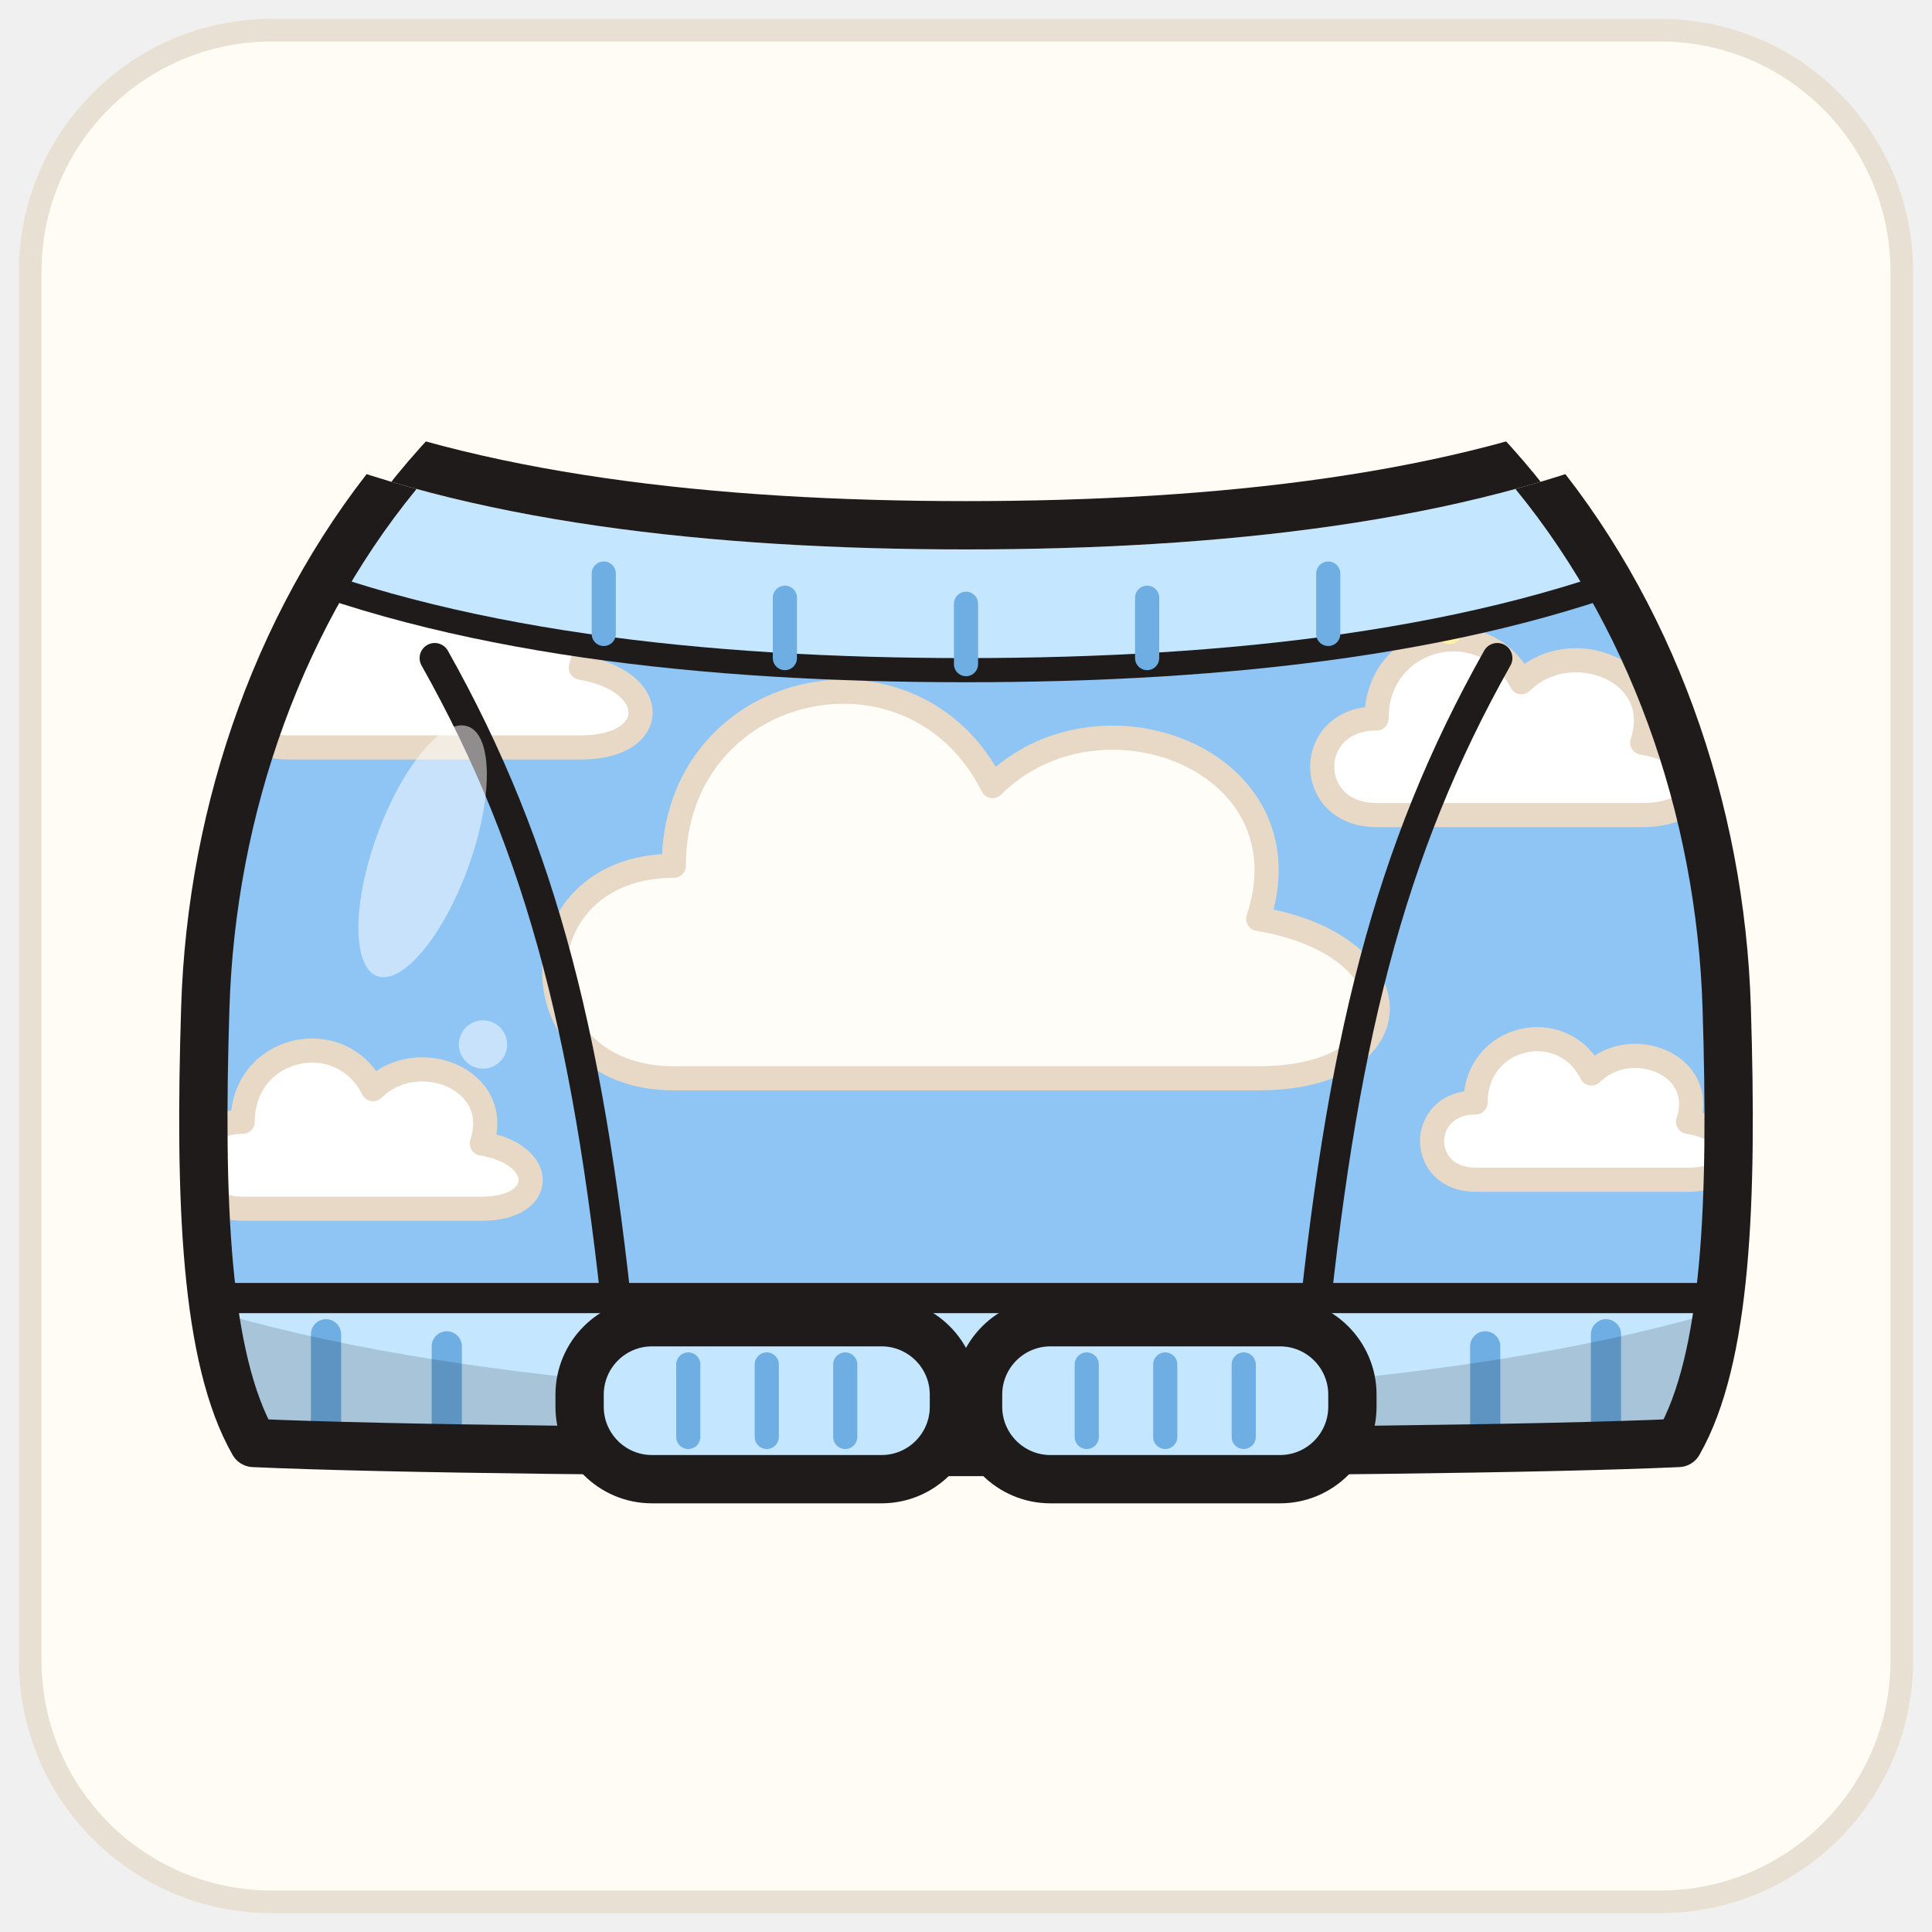
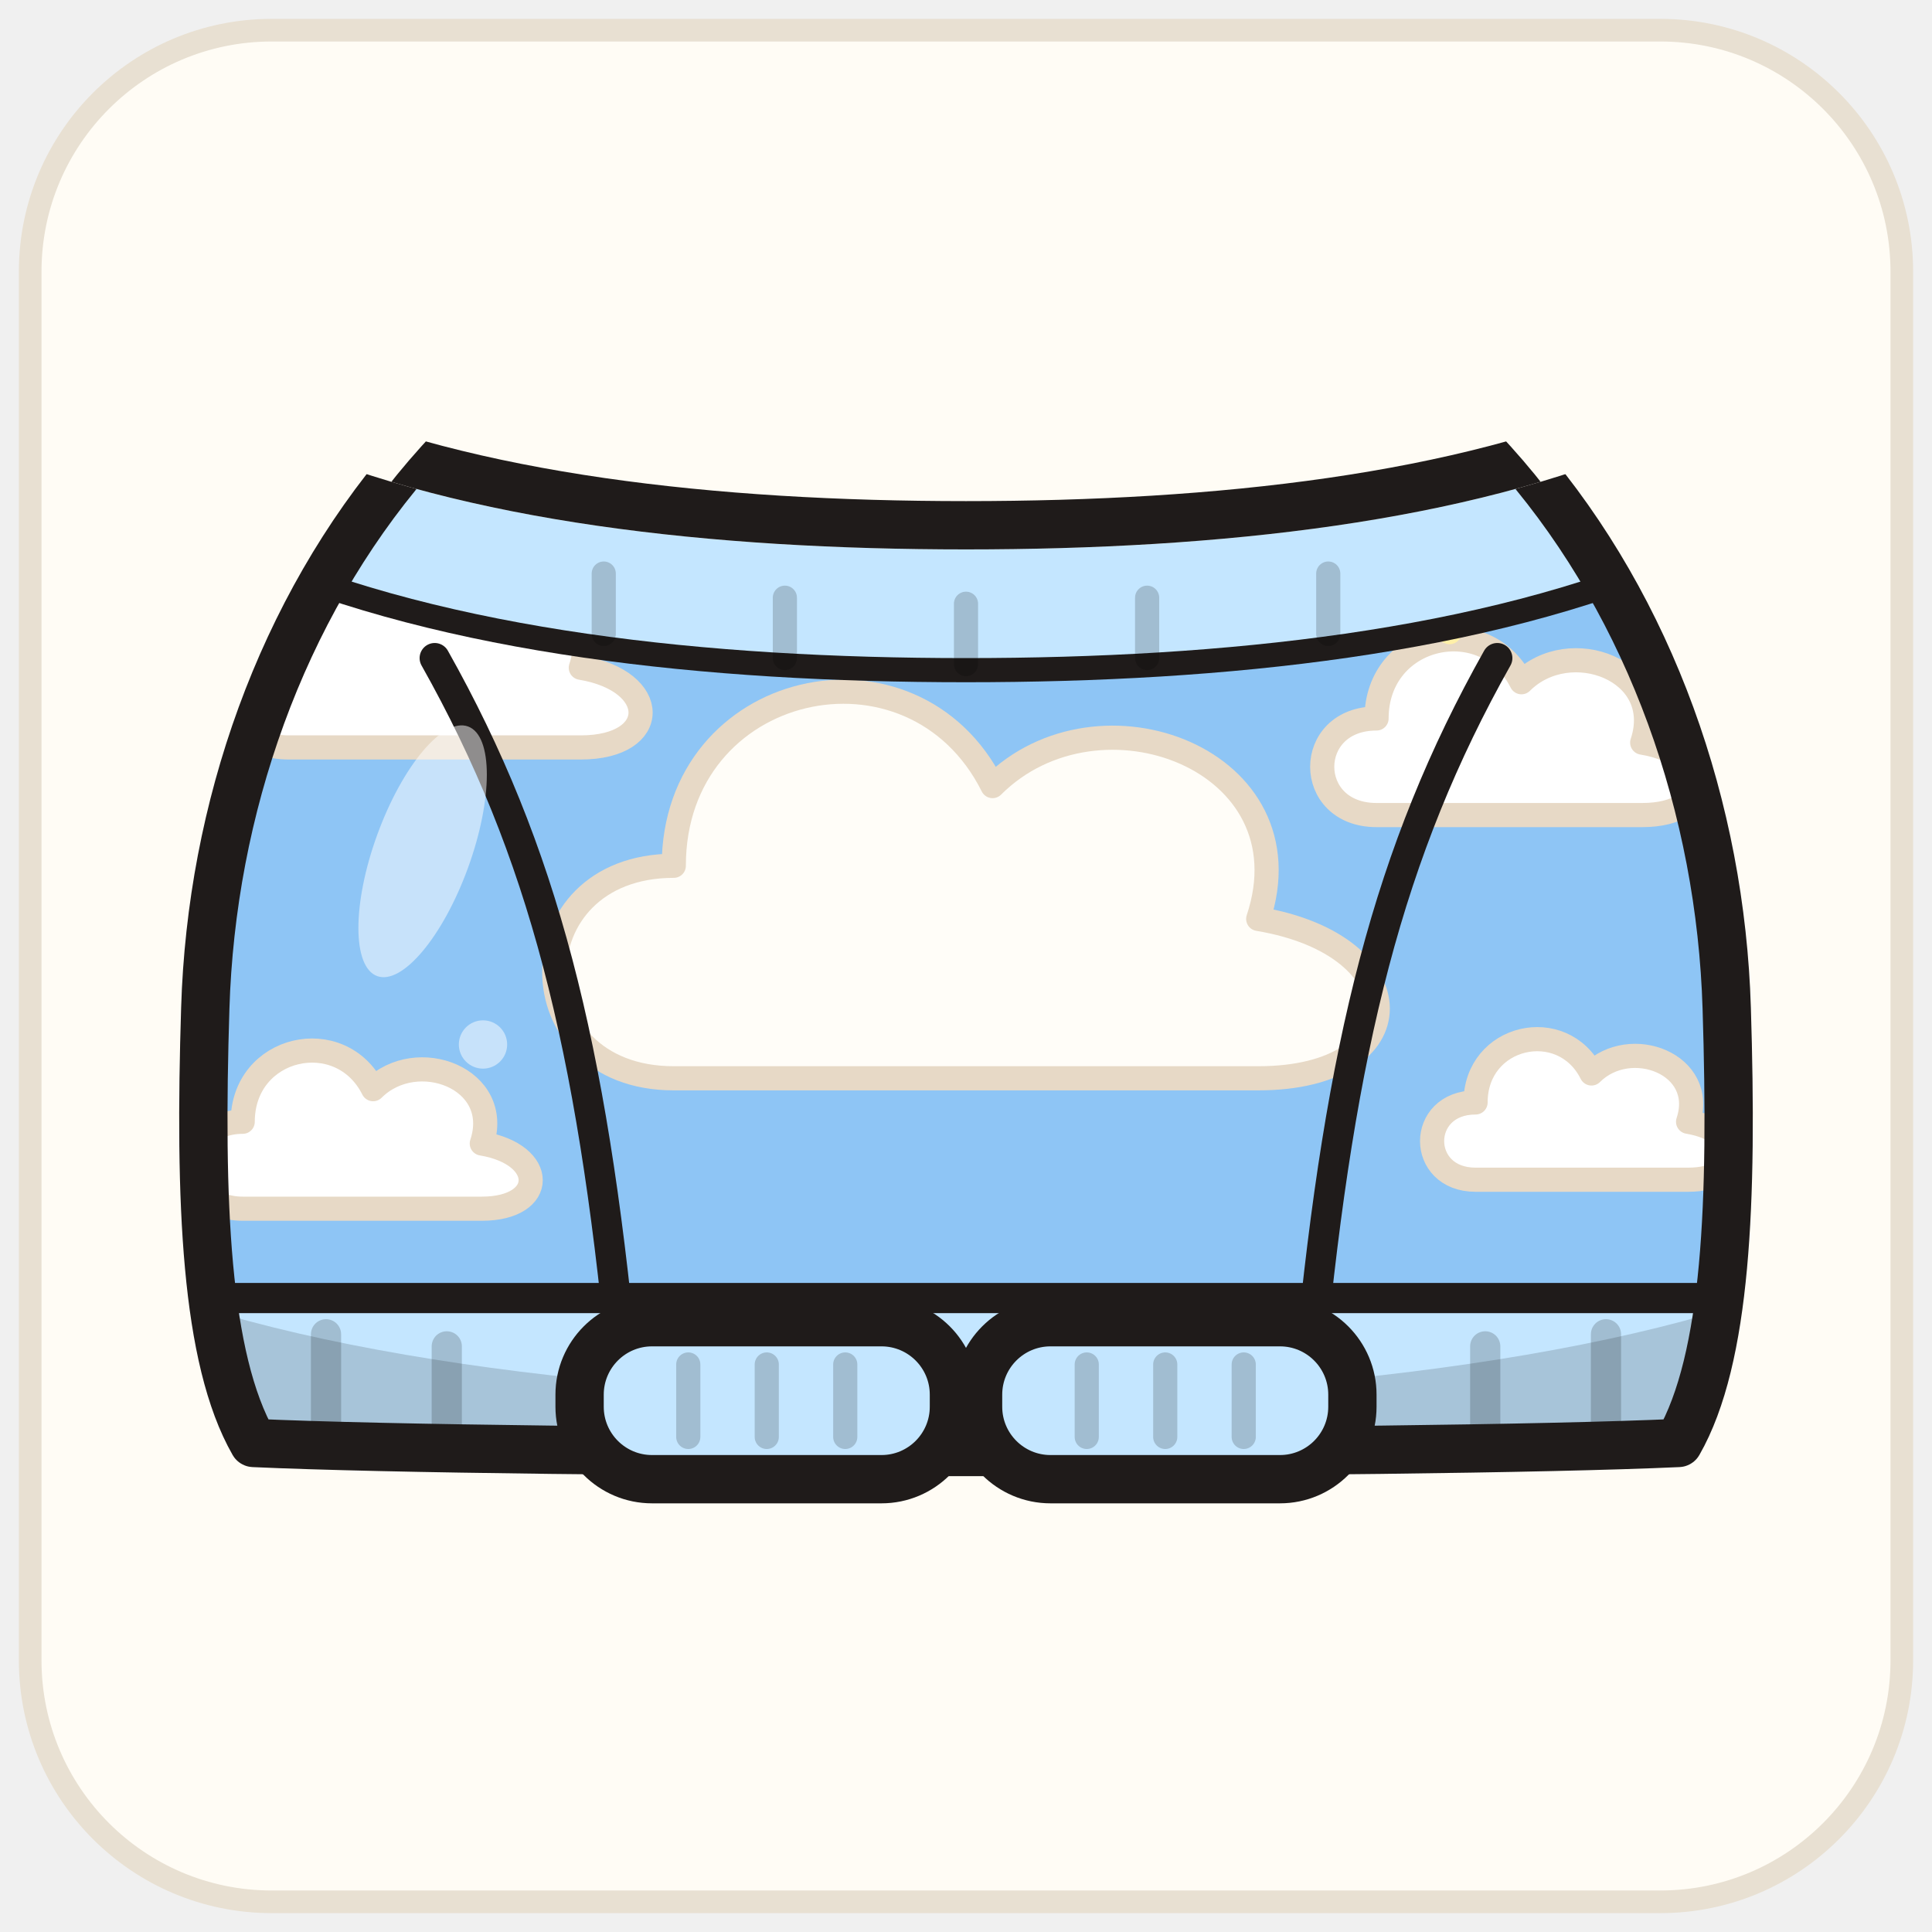
<svg xmlns="http://www.w3.org/2000/svg" viewBox="0 0 256 256" width="256" height="256">
  <rect x="4" y="4" width="248" height="248" rx="32" fill="#FFFCF5" stroke="#E8E0D2" stroke-width="3" />
  <svg x="20" y="20" width="216" height="216" viewBox="121 256 270 270" preserveAspectRatio="xMidYMid meet" overflow="visible">
    <defs>
      <path id="sw-head" d="M256 318 C172 318 96 300 92 232 C88 185 100 150 118 128 C112 104 118 74 134 60 C146 50 160 52 170 62 C184 76 196 90 208 100 C236 94 276 94 304 100 C316 90 328 76 342 62 C352 52 366 50 378 60 C394 74 400 104 394 128 C412 150 424 185 420 232 C416 300 340 318 256 318 Z" />
      <path id="sw-shape" d="M256 266 C336 266 380 332 382 398 C383 430 382 456 374 470 C330 472 182 472 138 470 C130 456 129 430 130 398 C132 332 176 266 256 266 Z" />
      <clipPath id="sw-clip">
        <use href="#sw-shape" />
      </clipPath>
      <mask id="sw-cut" maskUnits="userSpaceOnUse" x="0" y="0" width="512" height="512">
        <rect width="512" height="512" fill="#fff" />
        <use href="#sw-head" fill="#000" stroke="#000" stroke-width="8" />
      </mask>
    </defs>
    <g stroke-linejoin="round" stroke-linecap="round">
      <g mask="url(#sw-cut)">
        <g clip-path="url(#sw-clip)">
          <rect x="100" y="250" width="312" height="240" fill="#8EC5F5" data-dye="a" />
          <g>
            <g transform="translate(256 392) scale(2.2)">
              <path fill="#FFFDF8" stroke="#E7D9C6" stroke-width="1.818" stroke-linejoin="round" d="M-22 8 C-34 8 -34 -8 -22 -8 C-22 -22 -4 -26 2 -14 C10 -22 26 -16 22 -4 C34 -2 34 8 22 8 Z" />
            </g>
            <g transform="translate(168 346) scale(1.1)">
              <path fill="#FFFFFF" stroke="#E7D9C6" stroke-width="3.636" stroke-linejoin="round" d="M-22 8 C-34 8 -34 -8 -22 -8 C-22 -22 -4 -26 2 -14 C10 -22 26 -16 22 -4 C34 -2 34 8 22 8 Z" />
            </g>
            <g transform="translate(346 358) scale(1)">
              <path fill="#FFFFFF" stroke="#E7D9C6" stroke-width="4" stroke-linejoin="round" d="M-22 8 C-34 8 -34 -8 -22 -8 C-22 -22 -4 -26 2 -14 C10 -22 26 -16 22 -4 C34 -2 34 8 22 8 Z" />
            </g>
            <g transform="translate(156 424) scale(0.9)">
              <path fill="#FFFFFF" stroke="#E7D9C6" stroke-width="4.444" stroke-linejoin="round" d="M-22 8 C-34 8 -34 -8 -22 -8 C-22 -22 -4 -26 2 -14 C10 -22 26 -16 22 -4 C34 -2 34 8 22 8 Z" />
            </g>
            <g transform="translate(358 420) scale(0.8)">
              <path fill="#FFFFFF" stroke="#E7D9C6" stroke-width="5" stroke-linejoin="round" d="M-22 8 C-34 8 -34 -8 -22 -8 C-22 -22 -4 -26 2 -14 C10 -22 26 -16 22 -4 C34 -2 34 8 22 8 Z" />
            </g>
            <path d="M332.0 323.0 L334.1 327.2 L338.7 327.8 L335.3 331.1 L336.1 335.7 L332.0 333.5 L327.9 335.7 L328.7 331.1 L325.3 327.8 L329.9 327.2 Z" fill="#FFF0A8" stroke="#FFF0A8" stroke-width="4" stroke-linejoin="round" />
            <path d="M196.0 325.0 L197.5 328.0 L200.8 328.5 L198.4 330.8 L198.9 334.0 L196.0 332.5 L193.1 334.0 L193.6 330.8 L191.2 328.5 L194.5 328.0 Z" fill="#FFF0A8" stroke="#FFF0A8" stroke-width="4" stroke-linejoin="round" />
          </g>
          <rect x="100" y="446" width="312" height="40" fill="#C4E6FF" data-dye="b" />
-           <path fill="none" stroke="#6FAEE3" stroke-width="5" d="M150 452 L150 474 M170 454 L170 478 M342 454 L342 478 M362 452 L362 474" />
+           <path fill="none" stroke="#000000" stroke-opacity="0.18" stroke-width="5" d="M150 452 L150 474 M170 454 L170 478 M342 454 L342 478 M362 452 L362 474" />
          <path fill="none" stroke="#1F1B1A" stroke-width="5" d="M128 446 L384 446" />
          <use href="#sw-head" fill="#000" fill-opacity="0.15" transform="translate(0 20)" />
          <path fill="#000" fill-opacity="0.15" d="M110 440 C170 470 342 470 402 440 L402 500 L110 500 Z" />
          <path fill="none" stroke="#1F1B1A" stroke-width="40" d="M92 238 C96 306 172 324 256 324 C340 324 416 306 420 238" />
          <mask id="sw-collar-1" maskUnits="userSpaceOnUse" x="0" y="0" width="512" height="512">
            <path fill="none" stroke="#fff" stroke-width="32" d="M92 238 C96 306 172 324 256 324 C340 324 416 306 420 238" />
          </mask>
          <rect x="60" y="180" width="392" height="260" fill="#C4E6FF" data-dye="b" mask="url(#sw-collar-1)" />
-           <path fill="none" stroke="#6FAEE3" stroke-width="4" d="M196 326 L196 336 M226 330 L226 340 M256 331 L256 341 M286 330 L286 340 M316 326 L316 336" />
+           <path fill="none" stroke="#000000" stroke-opacity="0.18" stroke-width="4" d="M196 326 L196 336 M226 330 L226 340 M256 331 L256 341 M286 330 L286 340 M316 326 L316 336" />
        </g>
        <path fill="none" stroke="#1F1B1A" stroke-width="5" d="M168 340 C186 372 194 404 199 456 M344 340 C326 372 318 404 313 456" />
        <use href="#sw-shape" fill="none" stroke="#1F1B1A" stroke-width="8" />
      </g>
      <g transform="translate(0 20)">
        <rect x="192" y="430" width="62" height="26" rx="12" fill="#C4E6FF" data-dye="b" stroke="#1F1B1A" stroke-width="8" />
        <rect x="258" y="430" width="62" height="26" rx="12" fill="#C4E6FF" data-dye="b" stroke="#1F1B1A" stroke-width="8" />
-         <path fill="none" stroke="#6FAEE3" stroke-width="4" d="M210 437 L210 449 M223 437 L223 449 M236 437 L236 449 M276 437 L276 449 M289 437 L289 449 M302 437 L302 449" />
+         <path fill="none" stroke="#000000" stroke-opacity="0.18" stroke-width="4" d="M210 437 L210 449 M223 437 L223 449 M236 437 L236 449 M276 437 L276 449 M289 437 L289 449 M302 437 L302 449" />
      </g>
      <ellipse fill="#FFFFFF" fill-opacity="0.5" cx="166" cy="372" rx="8" ry="22" transform="rotate(20 166 372)" />
      <circle fill="#FFFFFF" fill-opacity="0.5" cx="176" cy="404" r="4" />
    </g>
    <use href="#sw-head" fill="none" stroke="#1F1B1A" stroke-width="8" clip-path="url(#sw-clip)" />
  </svg>
</svg>
